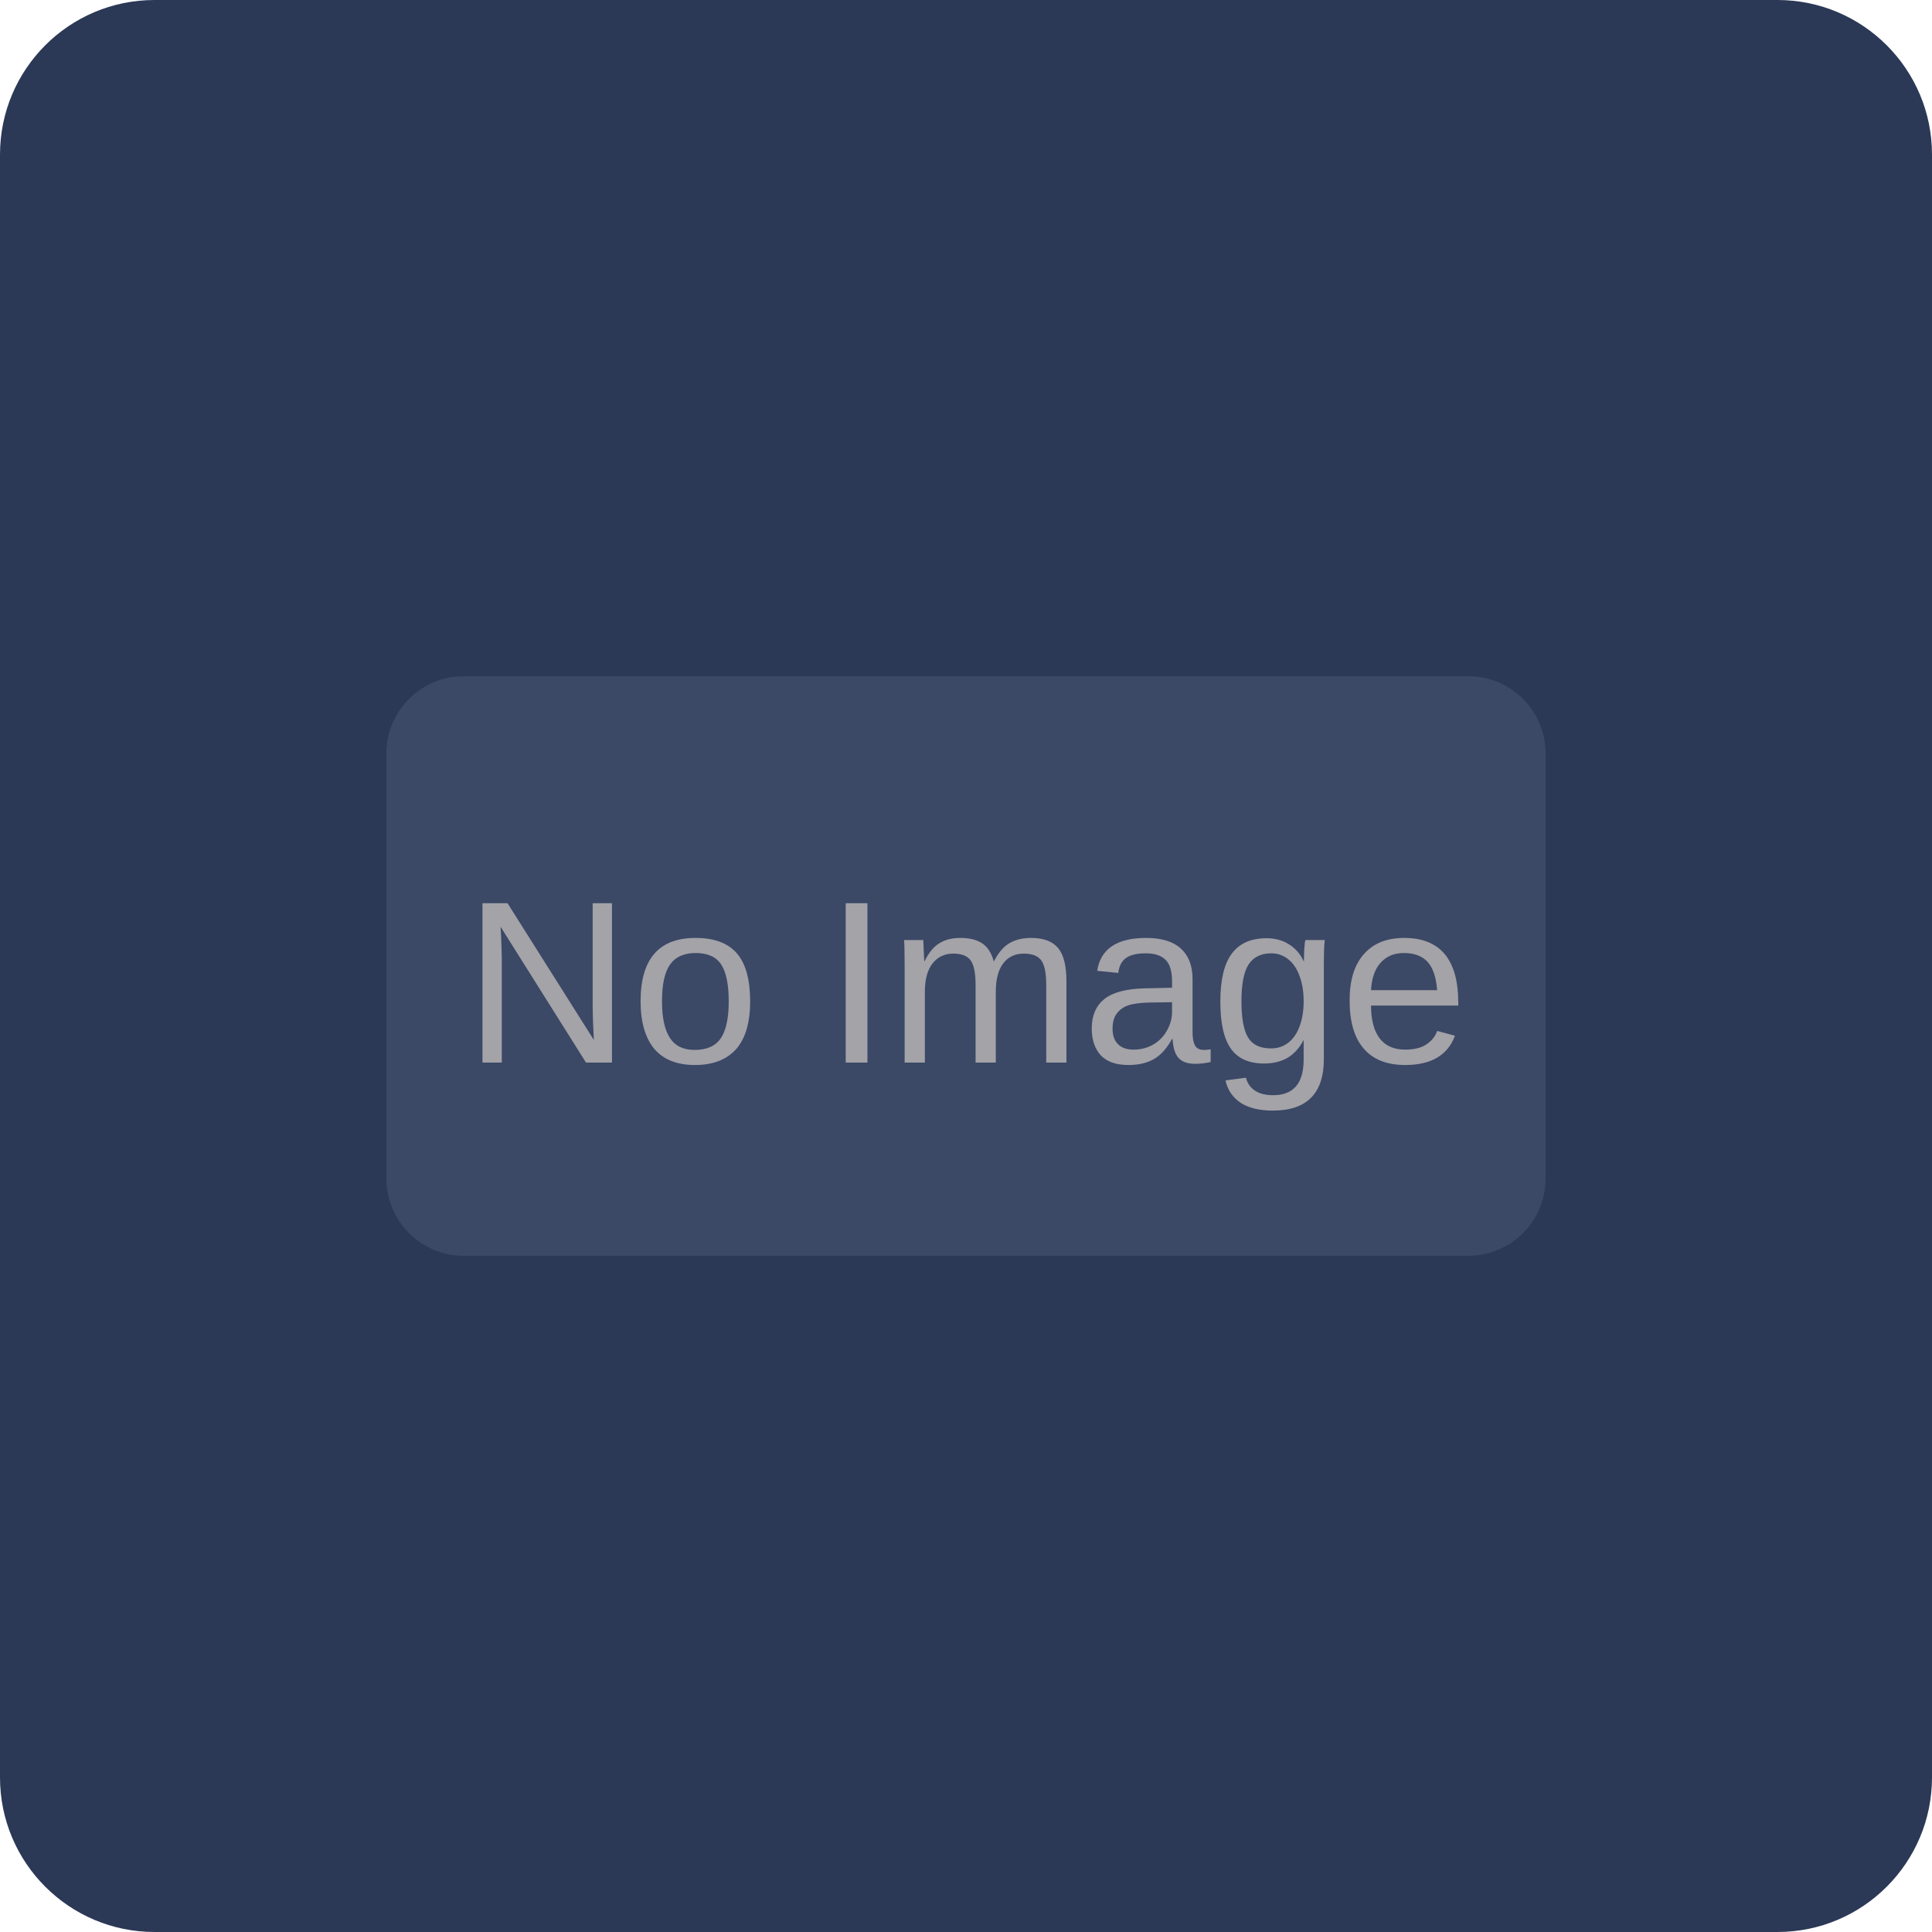
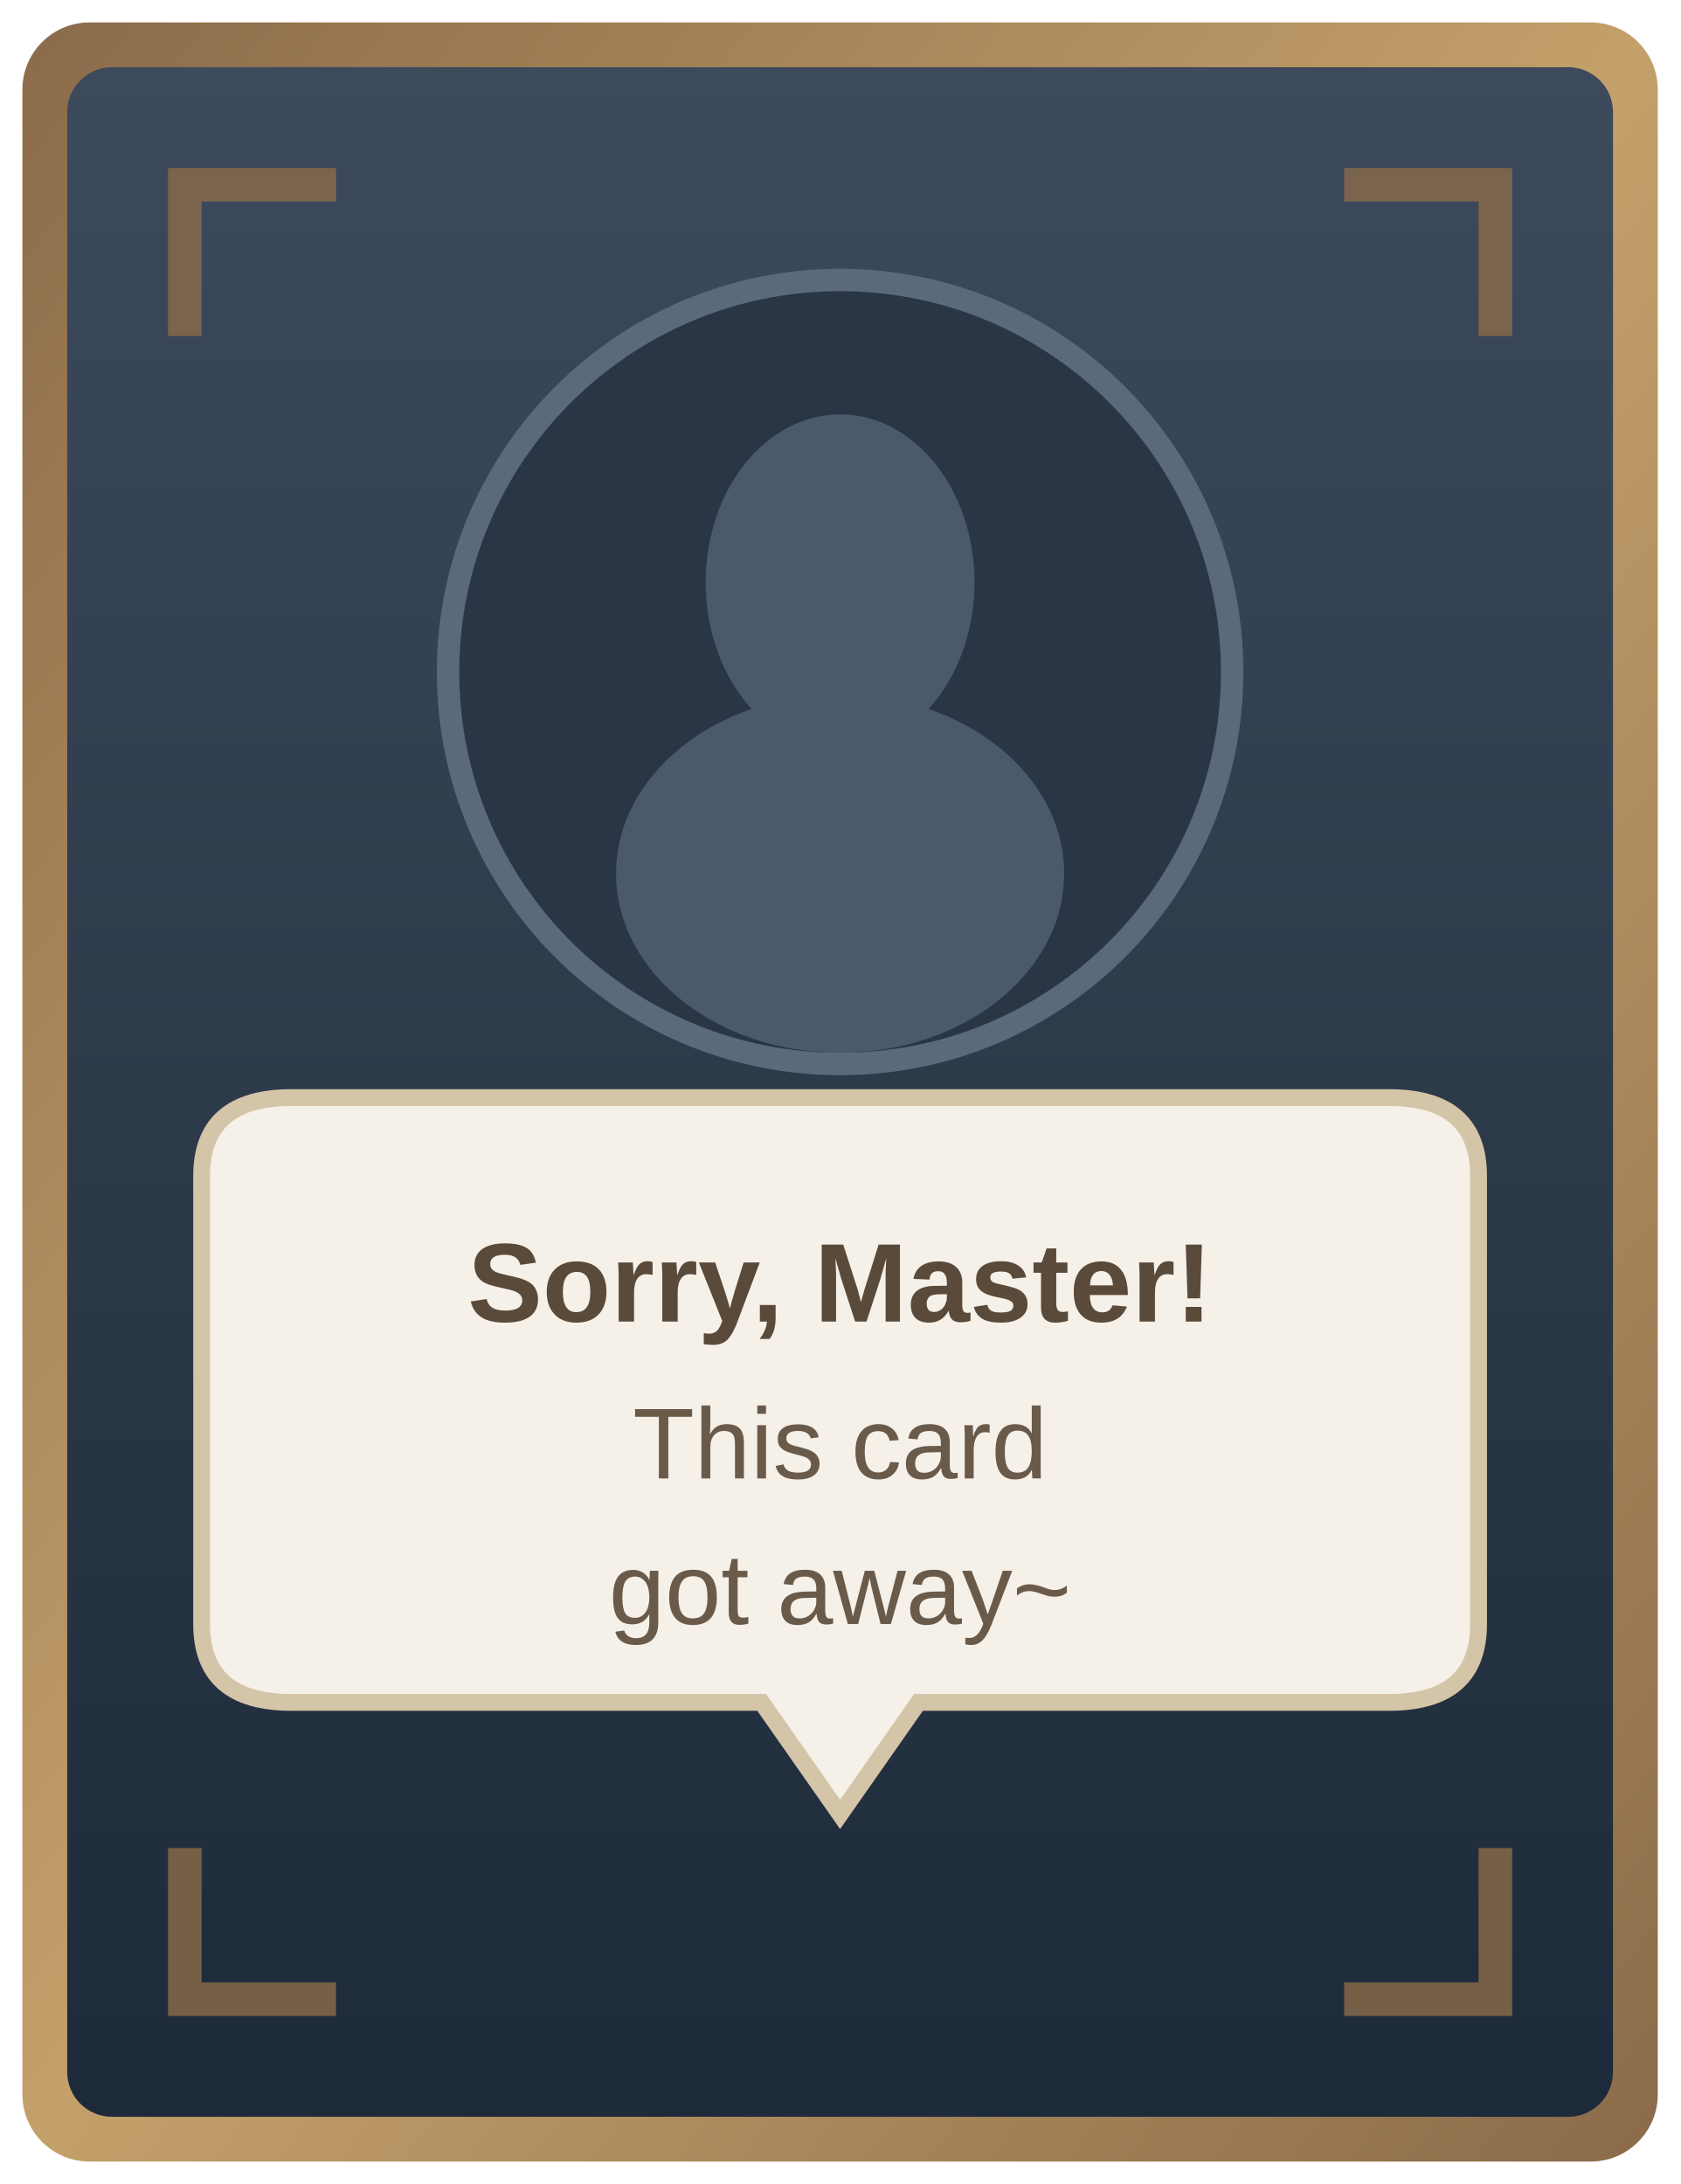
- <svg xmlns="http://www.w3.org/2000/svg" viewBox="0 0 100 100" fill="none">
-   <rect width="100" height="100" rx="8" fill="#2B3856" />
-   <rect x="20" y="35" width="60" height="30" rx="4" fill="#3B4866" />
-   <text x="50" y="55" font-family="Arial, sans-serif" font-size="12" fill="#A3A3A8" text-anchor="middle">No Image</text>
+ <svg xmlns="http://www.w3.org/2000/svg" viewBox="0 0 150 195" fill="none">
+   <defs>
+     <linearGradient id="cardBg" x1="0%" y1="0%" x2="0%" y2="100%">
+       <stop offset="0%" style="stop-color:#3d4a5c" />
+       <stop offset="50%" style="stop-color:#2d3a4a" />
+       <stop offset="100%" style="stop-color:#1d2a3a" />
+     </linearGradient>
+     <linearGradient id="borderGrad" x1="0%" y1="0%" x2="100%" y2="100%">
+       <stop offset="0%" style="stop-color:#8b6b4a" />
+       <stop offset="50%" style="stop-color:#c4a06a" />
+       <stop offset="100%" style="stop-color:#8b6b4a" />
+     </linearGradient>
+   </defs>
+   <rect x="2" y="2" width="146" height="191" rx="6" fill="url(#borderGrad)" />
+   <rect x="6" y="6" width="138" height="183" rx="4" fill="url(#cardBg)" />
+   <path d="M15 15 L30 15 L30 18 L18 18 L18 30 L15 30 Z" fill="#8b6b4a" opacity="0.8" />
+   <path d="M135 15 L120 15 L120 18 L132 18 L132 30 L135 30 Z" fill="#8b6b4a" opacity="0.8" />
+   <path d="M15 180 L30 180 L30 177 L18 177 L18 165 L15 165 Z" fill="#8b6b4a" opacity="0.8" />
+   <path d="M135 180 L120 180 L120 177 L132 177 L132 165 L135 165 Z" fill="#8b6b4a" opacity="0.8" />
+   <circle cx="75" cy="60" r="35" fill="#2a3545" stroke="#5a6a7a" stroke-width="2" />
+   <ellipse cx="75" cy="52" rx="12" ry="15" fill="#4a5a6a" />
+   <ellipse cx="75" cy="78" rx="20" ry="16" fill="#4a5a6a" />
+   <path d="M18 105 Q18 98 26 98 L124 98 Q132 98 132 105 L132 145 Q132 152 124 152 L82 152 L75 162 L68 152 L26 152 Q18 152 18 145 Z" fill="#f5f0e8" stroke="#d4c4a8" stroke-width="1.5" />
+   <text x="75" y="118" font-family="Arial, sans-serif" font-size="10" fill="#5a4a3a" text-anchor="middle" font-weight="bold">Sorry, Master!</text>
+   <text x="75" y="132" font-family="Arial, sans-serif" font-size="9" fill="#6a5a4a" text-anchor="middle">This card</text>
+   <text x="75" y="145" font-family="Arial, sans-serif" font-size="9" fill="#6a5a4a" text-anchor="middle">got away~</text>
</svg>
